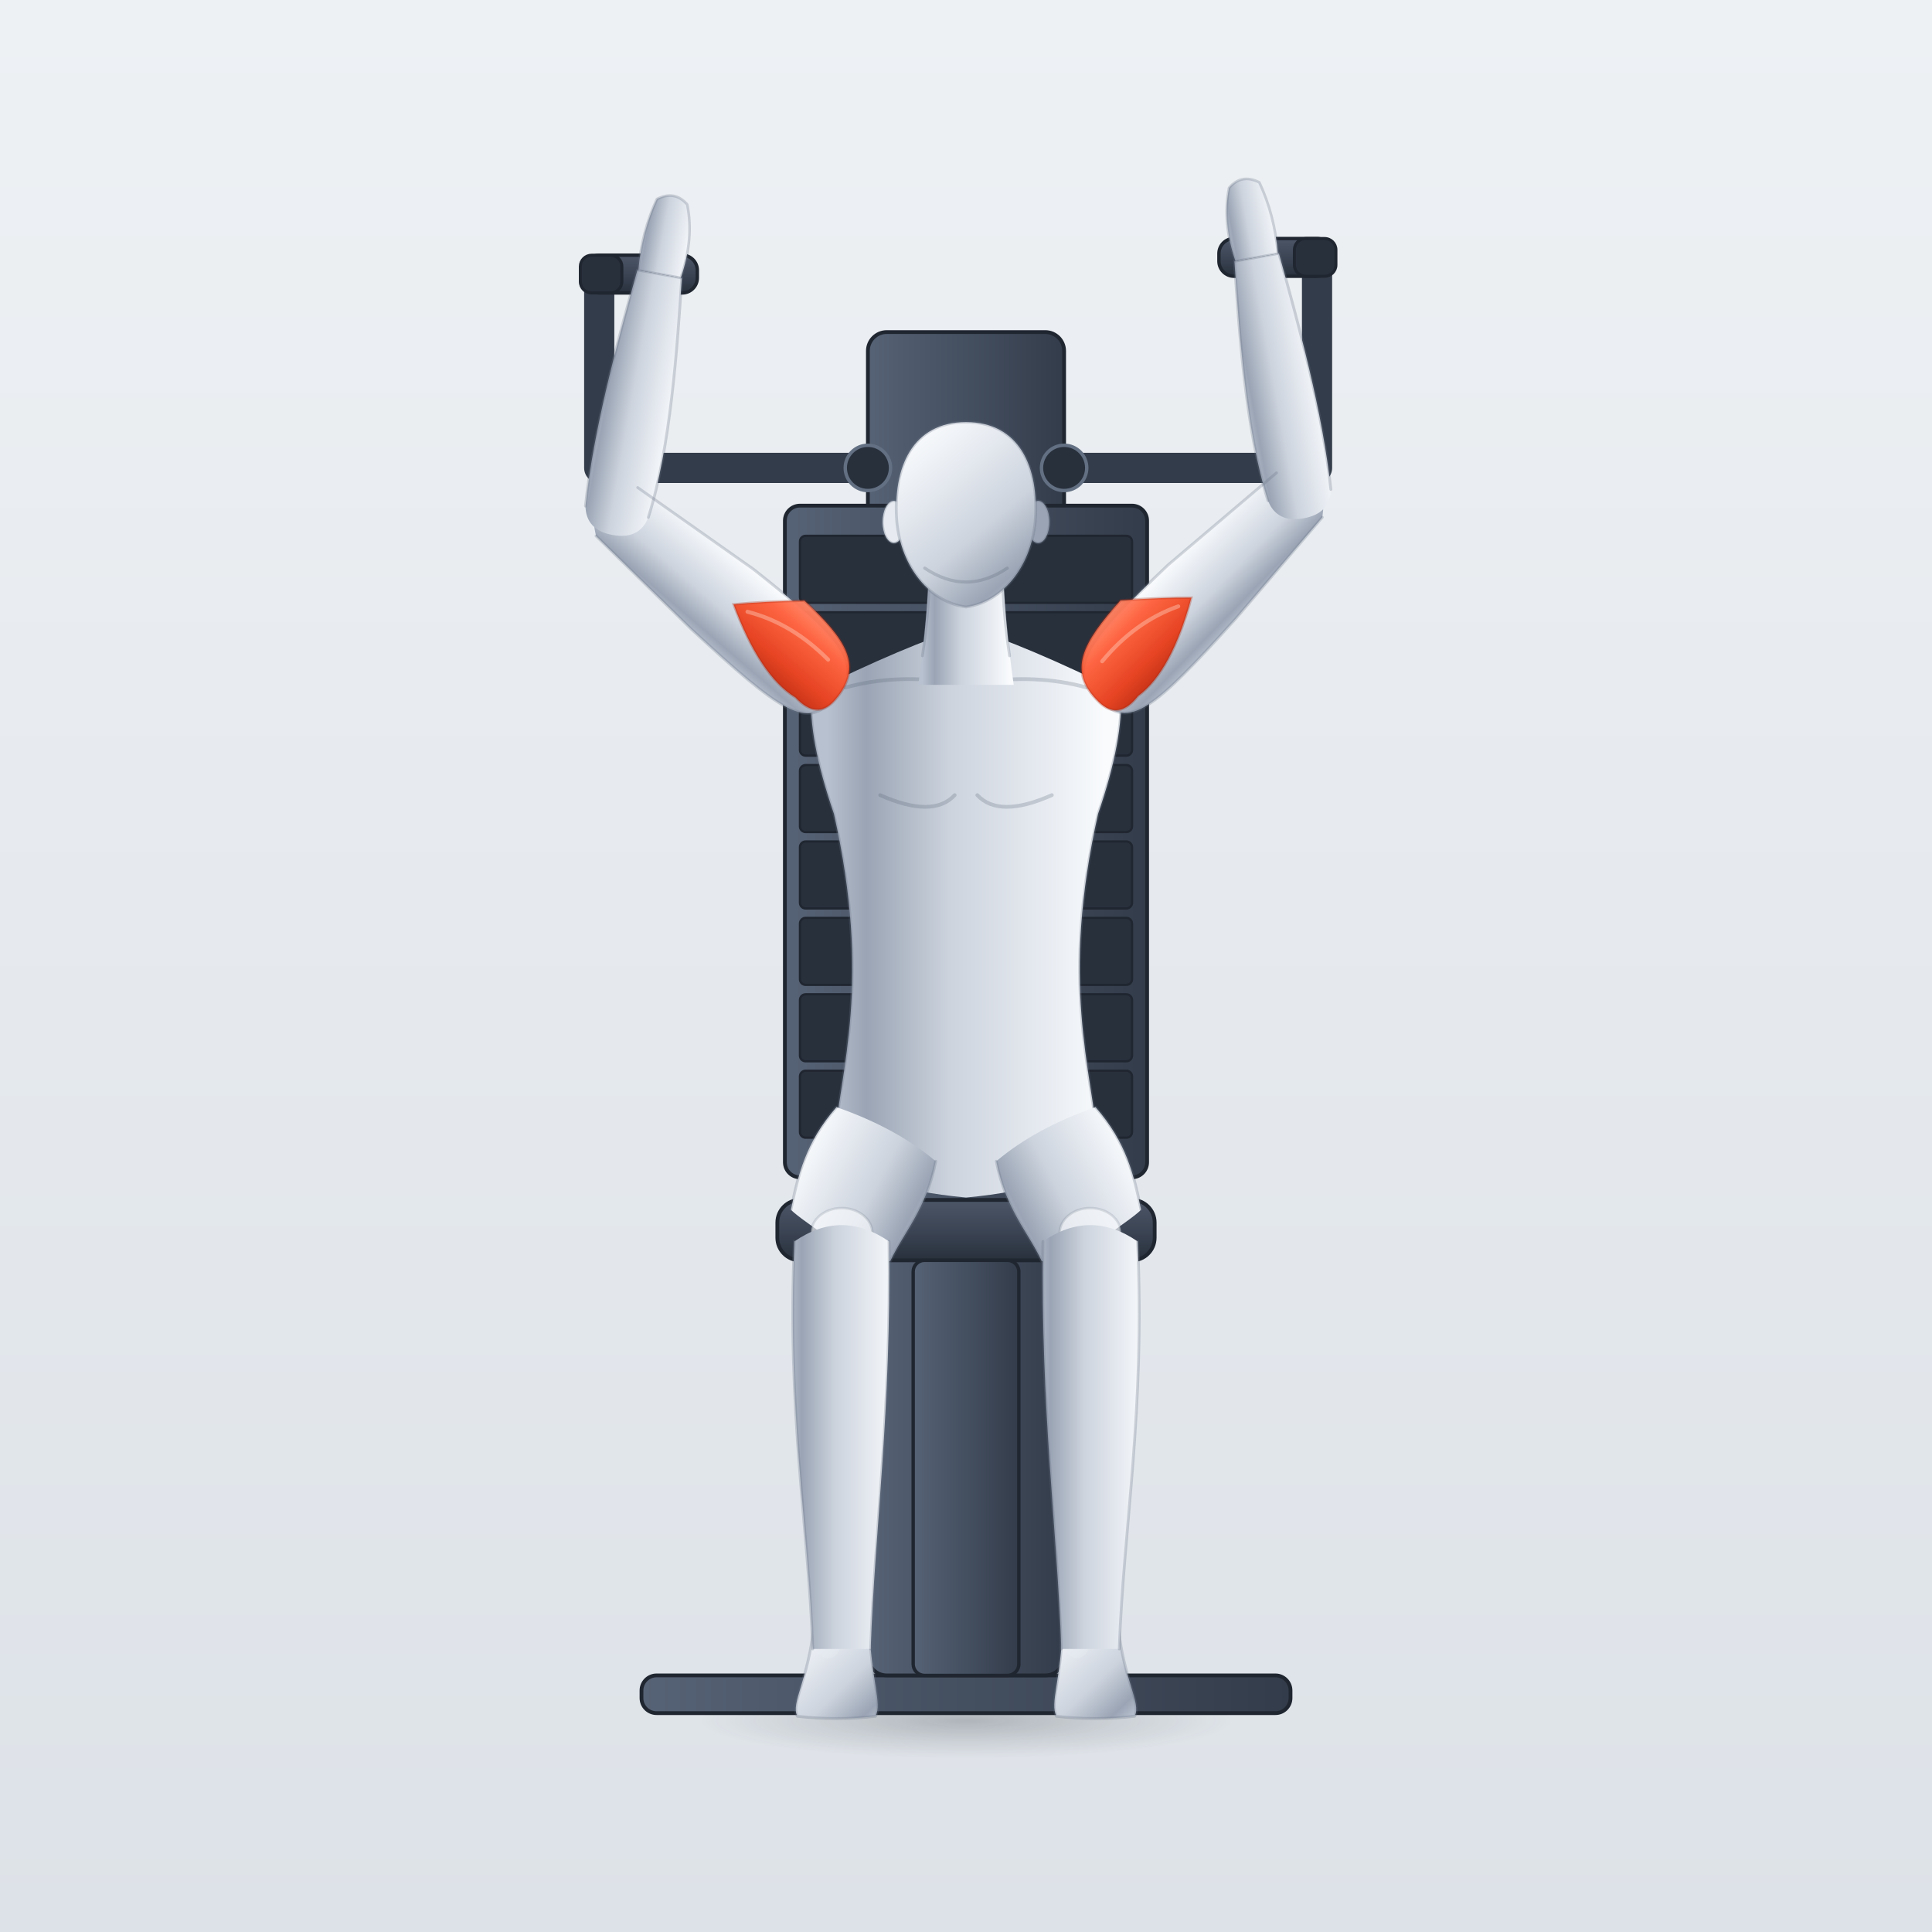
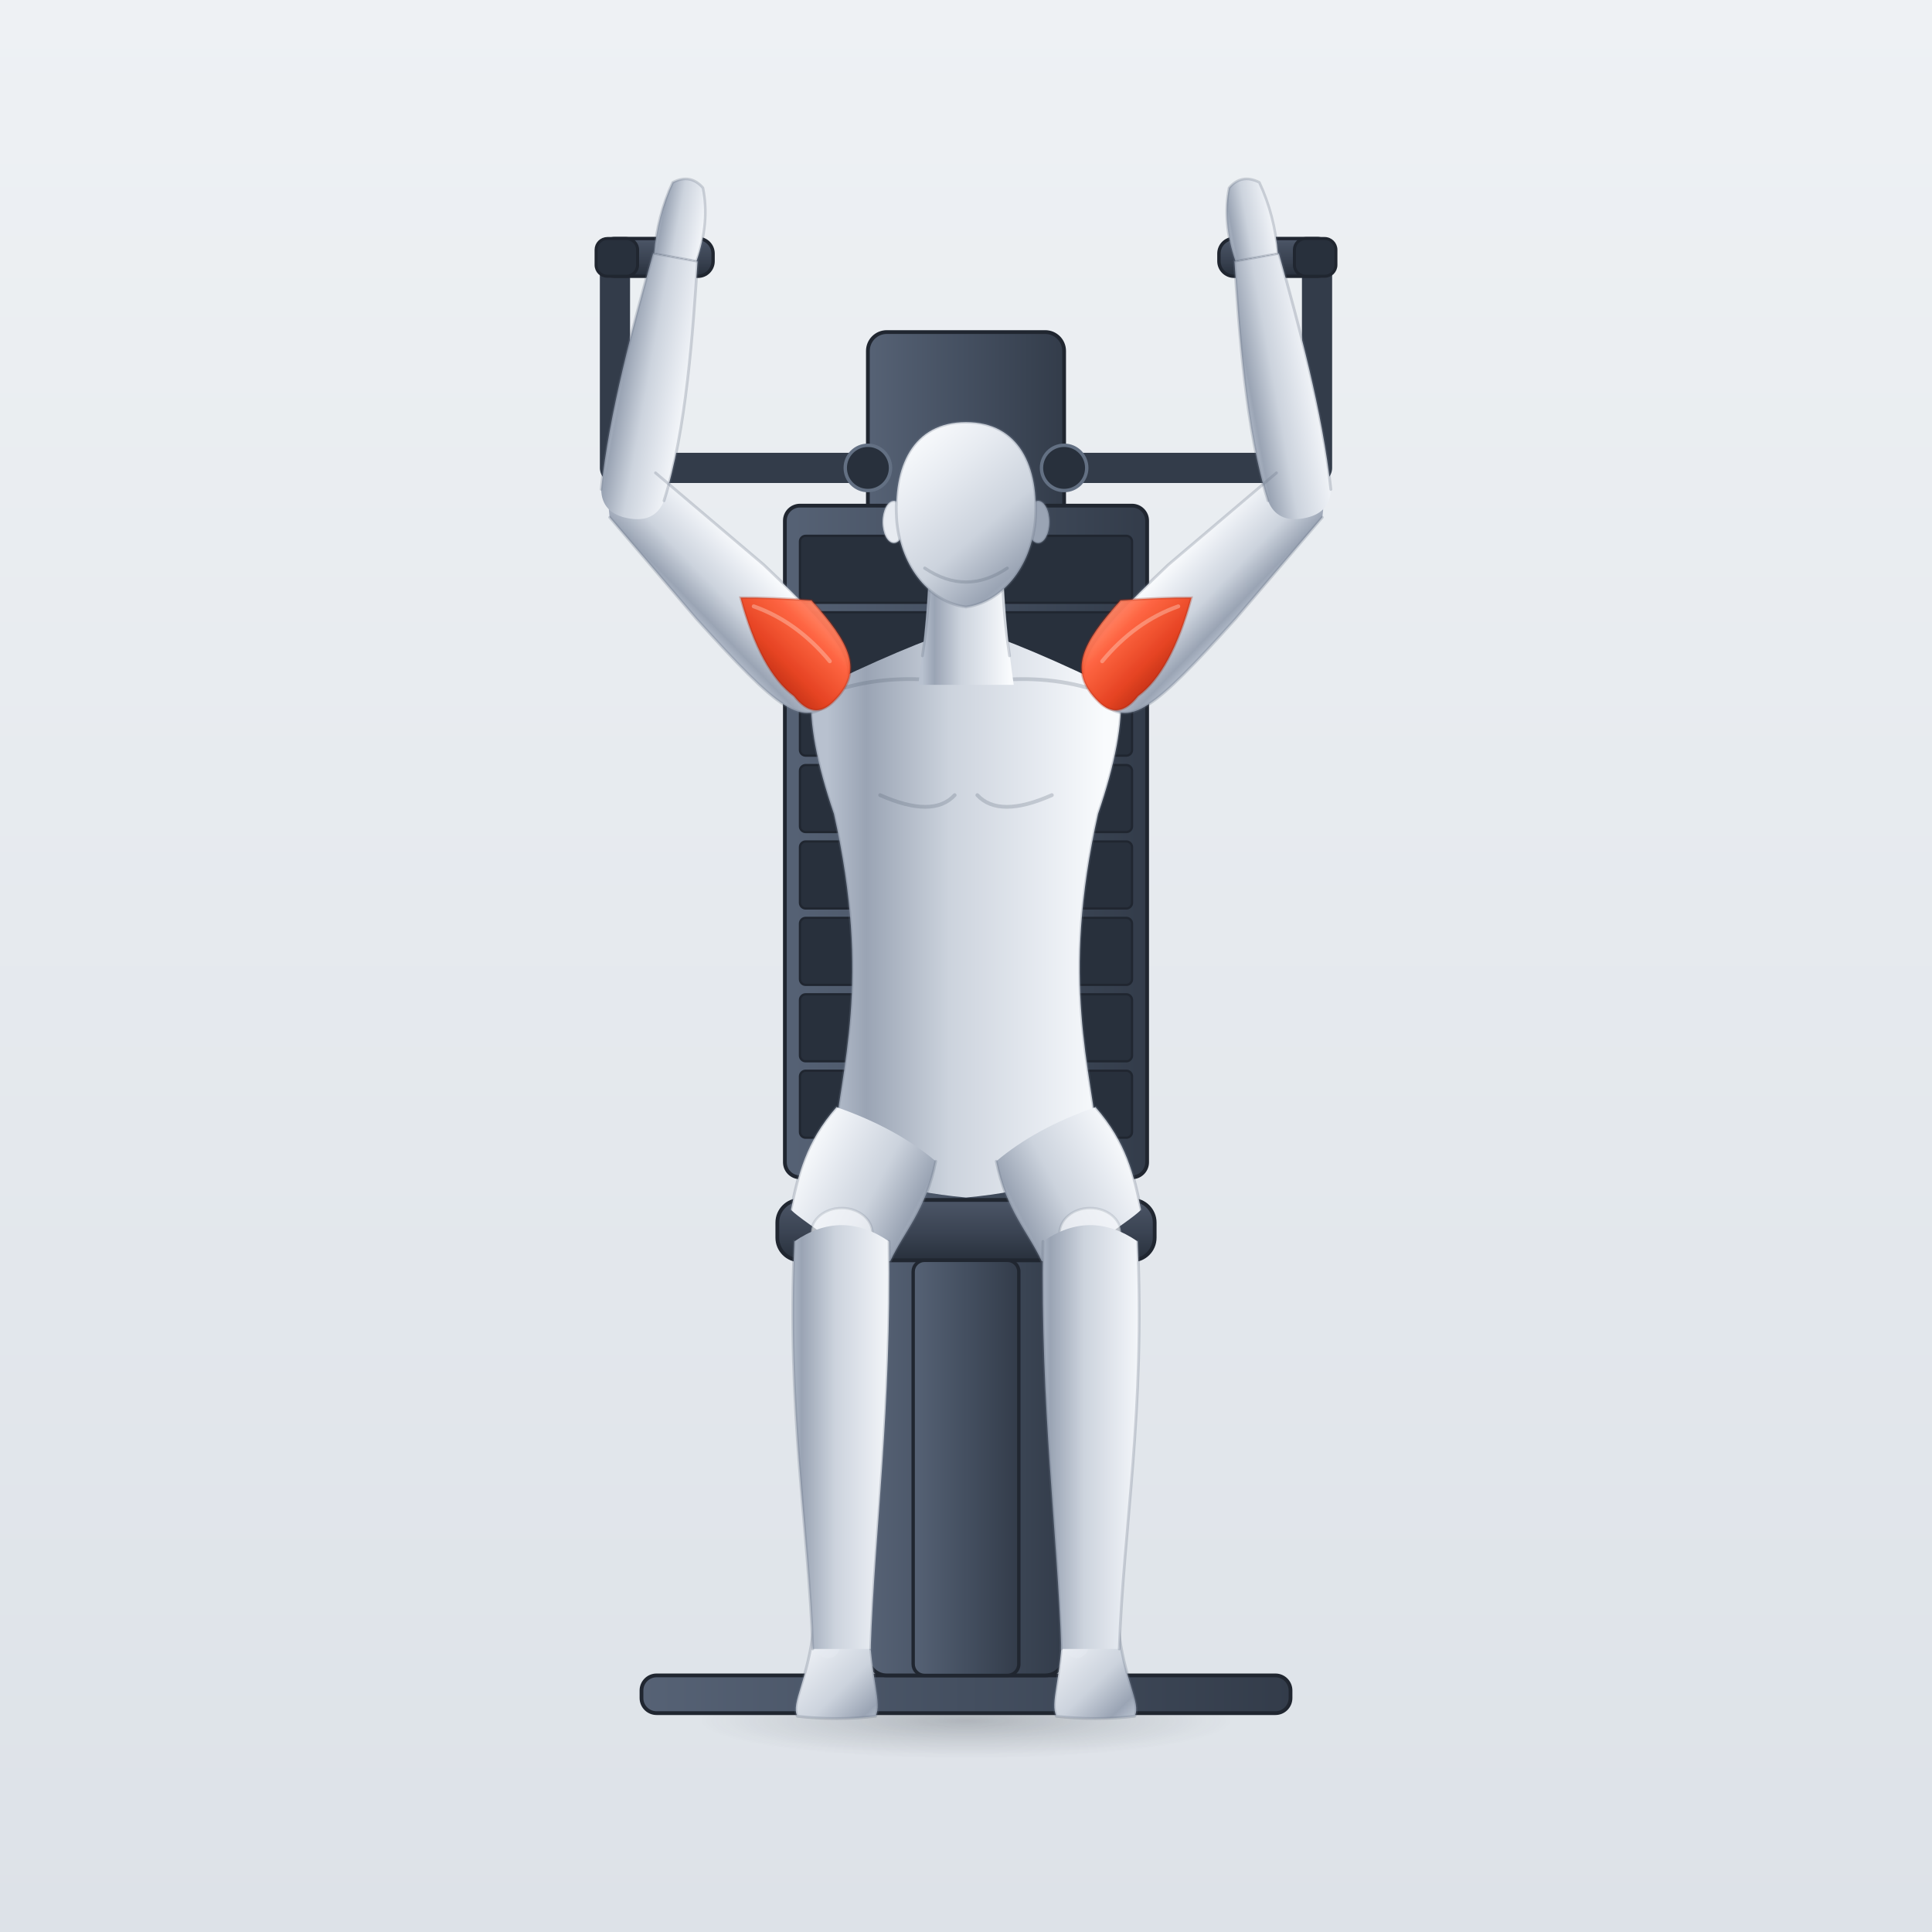
<svg xmlns="http://www.w3.org/2000/svg" width="384" height="384" viewBox="0 0 512 512">
  <defs>
    <linearGradient id="bg_grad" x1="0%" y1="0%" x2="0%" y2="100%">
      <stop offset="0%" stop-color="#EEF1F4" />
      <stop offset="100%" stop-color="#DDE2E8" />
    </linearGradient>
    <radialGradient id="floor_shadow" cx="50%" cy="50%" r="50%">
      <stop offset="0%" stop-color="rgba(25, 32, 42, 0.24)" />
      <stop offset="55%" stop-color="rgba(25, 32, 42, 0.10)" />
      <stop offset="100%" stop-color="rgba(25, 32, 42, 0)" />
    </radialGradient>
    <linearGradient id="mach_frame_grad" x1="0%" y1="0%" x2="100%" y2="0%">
      <stop offset="0%" stop-color="#566275" />
      <stop offset="50%" stop-color="#444F60" />
      <stop offset="100%" stop-color="#333C4A" />
    </linearGradient>
    <linearGradient id="mach_pad_grad" x1="0%" y1="0%" x2="0%" y2="100%">
      <stop offset="0%" stop-color="#4C5667" />
      <stop offset="55%" stop-color="#3A4352" />
      <stop offset="100%" stop-color="#28303C" />
    </linearGradient>
    <linearGradient id="l_ffoot_grad" gradientUnits="userSpaceOnUse" x1="211.56" y1="430.83" x2="234.56" y2="454.83">
      <stop offset="0%" stop-color="#F9FBFD" />
      <stop offset="26%" stop-color="#E7EBF1" />
      <stop offset="60%" stop-color="#CCD3DD" />
      <stop offset="88%" stop-color="#9AA4B4" />
      <stop offset="100%" stop-color="#B8C1CF" />
    </linearGradient>
    <linearGradient id="r_ffoot_grad" gradientUnits="userSpaceOnUse" x1="277.44" y1="430.83" x2="300.44" y2="454.83">
      <stop offset="0%" stop-color="#F9FBFD" />
      <stop offset="26%" stop-color="#E7EBF1" />
      <stop offset="60%" stop-color="#CCD3DD" />
      <stop offset="88%" stop-color="#9AA4B4" />
      <stop offset="100%" stop-color="#B8C1CF" />
    </linearGradient>
    <linearGradient id="l_fshin_grad" gradientUnits="userSpaceOnUse" x1="237.76" y1="380.83" x2="208.36" y2="380.83">
      <stop offset="0%" stop-color="#F9FBFD" />
      <stop offset="22%" stop-color="#E7EBF1" />
      <stop offset="56%" stop-color="#CCD3DD" />
      <stop offset="86%" stop-color="#9AA4B4" />
      <stop offset="100%" stop-color="#B8C1CF" />
    </linearGradient>
    <linearGradient id="r_fshin_grad" gradientUnits="userSpaceOnUse" x1="303.64" y1="380.83" x2="274.24" y2="380.83">
      <stop offset="0%" stop-color="#F9FBFD" />
      <stop offset="22%" stop-color="#E7EBF1" />
      <stop offset="56%" stop-color="#CCD3DD" />
      <stop offset="86%" stop-color="#9AA4B4" />
      <stop offset="100%" stop-color="#B8C1CF" />
    </linearGradient>
    <linearGradient id="l_fthigh_grad" gradientUnits="userSpaceOnUse" x1="212.79" y1="304.46" x2="247.27" y2="322.37">
      <stop offset="0%" stop-color="#F9FBFD" />
      <stop offset="22%" stop-color="#E7EBF1" />
      <stop offset="56%" stop-color="#CCD3DD" />
      <stop offset="86%" stop-color="#9AA4B4" />
      <stop offset="100%" stop-color="#B8C1CF" />
    </linearGradient>
    <linearGradient id="r_fthigh_grad" gradientUnits="userSpaceOnUse" x1="299.21" y1="304.46" x2="264.73" y2="322.37">
      <stop offset="0%" stop-color="#F9FBFD" />
      <stop offset="22%" stop-color="#E7EBF1" />
      <stop offset="56%" stop-color="#CCD3DD" />
      <stop offset="86%" stop-color="#9AA4B4" />
      <stop offset="100%" stop-color="#B8C1CF" />
    </linearGradient>
    <linearGradient id="front_ftorso_grad" gradientUnits="userSpaceOnUse" x1="292.75" y1="238" x2="219.25" y2="238">
      <stop offset="0%" stop-color="#F9FBFD" />
      <stop offset="22%" stop-color="#E7EBF1" />
      <stop offset="56%" stop-color="#CCD3DD" />
      <stop offset="86%" stop-color="#9AA4B4" />
      <stop offset="100%" stop-color="#B8C1CF" />
    </linearGradient>
    <linearGradient id="front_fneck_grad" gradientUnits="userSpaceOnUse" x1="267.55" y1="165" x2="244.45" y2="165">
      <stop offset="0%" stop-color="#F9FBFD" />
      <stop offset="22%" stop-color="#E7EBF1" />
      <stop offset="56%" stop-color="#CCD3DD" />
      <stop offset="86%" stop-color="#9AA4B4" />
      <stop offset="100%" stop-color="#B8C1CF" />
    </linearGradient>
    <linearGradient id="front_fhead_grad" gradientUnits="userSpaceOnUse" x1="240.4" y1="116.76" x2="273.55" y2="155.96">
      <stop offset="0%" stop-color="#F9FBFD" />
      <stop offset="26%" stop-color="#E7EBF1" />
      <stop offset="60%" stop-color="#CCD3DD" />
      <stop offset="88%" stop-color="#9AA4B4" />
      <stop offset="100%" stop-color="#B8C1CF" />
    </linearGradient>
-     <linearGradient id="l_arm_fua_grad" gradientUnits="userSpaceOnUse" x1="197.05" y1="148.74" x2="181.43" y2="166.88">
-       <stop offset="0%" stop-color="#F9FBFD" />
-       <stop offset="22%" stop-color="#E7EBF1" />
-       <stop offset="56%" stop-color="#CCD3DD" />
-       <stop offset="86%" stop-color="#9AA4B4" />
-       <stop offset="100%" stop-color="#B8C1CF" />
-     </linearGradient>
-     <linearGradient id="l_arm_ffa_grad" gradientUnits="userSpaceOnUse" x1="179.89" y1="106.06" x2="158.39" y2="102.2">
-       <stop offset="0%" stop-color="#F9FBFD" />
-       <stop offset="22%" stop-color="#E7EBF1" />
-       <stop offset="56%" stop-color="#CCD3DD" />
-       <stop offset="86%" stop-color="#9AA4B4" />
-       <stop offset="100%" stop-color="#B8C1CF" />
-     </linearGradient>
-     <linearGradient id="l_arm_fhand_grad" gradientUnits="userSpaceOnUse" x1="183.55" y1="64.33" x2="169.49" y2="61.8">
-       <stop offset="0%" stop-color="#F9FBFD" />
-       <stop offset="22%" stop-color="#E7EBF1" />
-       <stop offset="56%" stop-color="#CCD3DD" />
-       <stop offset="86%" stop-color="#9AA4B4" />
-       <stop offset="100%" stop-color="#B8C1CF" />
-     </linearGradient>
-     <linearGradient id="l_arm_fdelt_grad" gradientUnits="userSpaceOnUse" x1="199.13" y1="146.32" x2="179.34" y2="169.3">
+     <linearGradient id="l_arm_fua_grad" gradientUnits="userSpaceOnUse" x1="199.91" y1="147.26" x2="182.73" y2="163.94">
+       <stop offset="0%" stop-color="#F9FBFD" />
+       <stop offset="22%" stop-color="#E7EBF1" />
+       <stop offset="56%" stop-color="#CCD3DD" />
+       <stop offset="86%" stop-color="#9AA4B4" />
+       <stop offset="100%" stop-color="#B8C1CF" />
+     </linearGradient>
+     <linearGradient id="l_arm_ffa_grad" gradientUnits="userSpaceOnUse" x1="184.05" y1="101.64" x2="162.56" y2="97.77">
+       <stop offset="0%" stop-color="#F9FBFD" />
+       <stop offset="22%" stop-color="#E7EBF1" />
+       <stop offset="56%" stop-color="#CCD3DD" />
+       <stop offset="86%" stop-color="#9AA4B4" />
+       <stop offset="100%" stop-color="#B8C1CF" />
+     </linearGradient>
+     <linearGradient id="l_arm_fhand_grad" gradientUnits="userSpaceOnUse" x1="187.71" y1="59.91" x2="173.66" y2="57.38">
+       <stop offset="0%" stop-color="#F9FBFD" />
+       <stop offset="22%" stop-color="#E7EBF1" />
+       <stop offset="56%" stop-color="#CCD3DD" />
+       <stop offset="86%" stop-color="#9AA4B4" />
+       <stop offset="100%" stop-color="#B8C1CF" />
+     </linearGradient>
+     <linearGradient id="l_arm_fdelt_grad" gradientUnits="userSpaceOnUse" x1="202.2" y1="145.04" x2="180.44" y2="166.16">
      <stop offset="0%" stop-color="#FF8A6B" />
      <stop offset="22%" stop-color="#FF603B" />
      <stop offset="56%" stop-color="#E73E1B" />
      <stop offset="86%" stop-color="#B5240A" />
      <stop offset="100%" stop-color="#EE5D3D" />
    </linearGradient>
    <linearGradient id="r_arm_fua_grad" gradientUnits="userSpaceOnUse" x1="312.09" y1="147.26" x2="329.27" y2="163.94">
      <stop offset="0%" stop-color="#F9FBFD" />
      <stop offset="22%" stop-color="#E7EBF1" />
      <stop offset="56%" stop-color="#CCD3DD" />
      <stop offset="86%" stop-color="#9AA4B4" />
      <stop offset="100%" stop-color="#B8C1CF" />
    </linearGradient>
    <linearGradient id="r_arm_ffa_grad" gradientUnits="userSpaceOnUse" x1="349.44" y1="97.77" x2="327.95" y2="101.64">
      <stop offset="0%" stop-color="#F9FBFD" />
      <stop offset="22%" stop-color="#E7EBF1" />
      <stop offset="56%" stop-color="#CCD3DD" />
      <stop offset="86%" stop-color="#9AA4B4" />
      <stop offset="100%" stop-color="#B8C1CF" />
    </linearGradient>
    <linearGradient id="r_arm_fhand_grad" gradientUnits="userSpaceOnUse" x1="338.34" y1="57.38" x2="324.29" y2="59.91">
      <stop offset="0%" stop-color="#F9FBFD" />
      <stop offset="22%" stop-color="#E7EBF1" />
      <stop offset="56%" stop-color="#CCD3DD" />
      <stop offset="86%" stop-color="#9AA4B4" />
      <stop offset="100%" stop-color="#B8C1CF" />
    </linearGradient>
    <linearGradient id="r_arm_fdelt_grad" gradientUnits="userSpaceOnUse" x1="309.8" y1="145.04" x2="331.56" y2="166.16">
      <stop offset="0%" stop-color="#FF8A6B" />
      <stop offset="22%" stop-color="#FF603B" />
      <stop offset="56%" stop-color="#E73E1B" />
      <stop offset="86%" stop-color="#B5240A" />
      <stop offset="100%" stop-color="#EE5D3D" />
    </linearGradient>
  </defs>
  <rect width="512" height="512" fill="url(#bg_grad)" />
  <ellipse cx="256" cy="456" rx="70.94" ry="10" fill="url(#floor_shadow)" />
  <g class="prop-machine prop-shoulder-press">
    <rect x="170" y="444" width="172" height="10" rx="4" fill="url(#mach_frame_grad)" stroke="#202630" stroke-width="1" />
    <rect x="230" y="88" width="52" height="356" rx="5" fill="url(#mach_frame_grad)" stroke="#202630" stroke-width="1" />
    <g class="mach-stack">
      <rect x="208" y="134" width="96" height="178" rx="4" fill="url(#mach_frame_grad)" stroke="#202630" stroke-width="1" />
      <rect x="212" y="142" width="88" height="17.75" rx="1.5" fill="#28303C" stroke="#202630" stroke-width="0.6" />
      <rect x="212" y="162.25" width="88" height="17.75" rx="1.5" fill="#28303C" stroke="#202630" stroke-width="0.6" />
      <rect x="212" y="182.5" width="88" height="17.75" rx="1.5" fill="#28303C" stroke="#202630" stroke-width="0.6" />
      <rect x="212" y="202.75" width="88" height="17.75" rx="1.5" fill="#28303C" stroke="#202630" stroke-width="0.6" />
      <rect x="212" y="223" width="88" height="17.75" rx="1.5" fill="#28303C" stroke="#202630" stroke-width="0.6" />
      <rect x="212" y="243.25" width="88" height="17.75" rx="1.5" fill="#28303C" stroke="#202630" stroke-width="0.6" />
      <rect x="212" y="263.5" width="88" height="17.75" rx="1.5" fill="#28303C" stroke="#202630" stroke-width="0.6" />
      <rect x="212" y="283.75" width="88" height="17.75" rx="1.5" fill="#28303C" stroke="#202630" stroke-width="0.6" />
    </g>
    <rect x="228" y="190" width="56" height="122" rx="8" fill="url(#mach_pad_grad)" stroke="#202630" stroke-width="1" />
    <rect x="206" y="318" width="100" height="16" rx="6" fill="url(#mach_pad_grad)" stroke="#202630" stroke-width="1" />
    <rect x="242" y="334" width="28" height="110" rx="3" fill="url(#mach_frame_grad)" stroke="#202630" stroke-width="0.9" />
-     <path d="M 230,124 L 158.8,124 L 158.8,72.63" fill="none" stroke="#333C4A" stroke-width="8" stroke-linejoin="round" stroke-linecap="round" />
+     <path d="M 230,124 L 162.97,124 L 162.97,68.21" fill="none" stroke="#333C4A" stroke-width="8" stroke-linejoin="round" stroke-linecap="round" />
    <path d="M 282,124 L 349.03,124 L 349.03,68.21" fill="none" stroke="#333C4A" stroke-width="8" stroke-linejoin="round" stroke-linecap="round" />
-     <rect x="154.8" y="67.63" width="30" height="10" rx="4" fill="url(#mach_pad_grad)" stroke="#202630" stroke-width="0.9" />
+     <rect x="158.97" y="63.21" width="30" height="10" rx="4" fill="url(#mach_pad_grad)" stroke="#202630" stroke-width="0.9" />
    <rect x="323.03" y="63.21" width="30" height="10" rx="4" fill="url(#mach_pad_grad)" stroke="#202630" stroke-width="0.9" />
    <circle cx="230" cy="124" r="6" fill="#28303C" stroke="#637083" stroke-width="0.9" />
    <circle cx="282" cy="124" r="6" fill="#28303C" stroke="#637083" stroke-width="0.9" />
  </g>
  <g class="figure">
    <g class="front-torso">
      <path d="M 256,317.36 Q 229,314.88 220.72,304.96 C 222.88,282.64 231,260.32 221,215.68 Q 214.18,195.84 215,183.44 Q 240.05,171.04 256,166.08 Q 271.95,171.04 297,183.44 Q 297.82,195.84 291,215.68 C 281,260.32 289.12,282.64 291.28,304.96 Q 283,314.88 256,317.36 Z" fill="url(#front_ftorso_grad)" />
      <path d="M 220.72,304.96 C 222.88,282.64 231,260.32 221,215.68 Q 214.18,195.84 215,183.44" fill="none" stroke="rgba(105, 116, 134, 0.28)" stroke-width="0.75" stroke-linecap="round" />
      <path d="M 297,183.44 Q 297.82,195.84 291,215.68 C 281,260.32 289.12,282.64 291.28,304.96" fill="none" stroke="rgba(105, 116, 134, 0.28)" stroke-width="0.75" stroke-linecap="round" />
      <path d="M 253,180.96 Q 237.55,178.48 224.02,182.2" fill="none" stroke="rgba(82, 92, 110, 0.24)" stroke-width="1.0" stroke-linecap="round" />
      <path d="M 259,180.96 Q 274.45,178.48 287.98,182.2" fill="none" stroke="rgba(82, 92, 110, 0.24)" stroke-width="1.0" stroke-linecap="round" />
      <path d="M 233.25,210.72 Q 247.25,216.92 253,210.72 M 259,210.72 Q 264.75,216.92 278.75,210.72" fill="none" stroke="rgba(82, 92, 110, 0.24)" stroke-width="1.0" stroke-linecap="round" />
    </g>
    <g class="front-head-neck">
      <path d="M 243.35,181.5 Q 245.88,163.9 246.32,147.4 L 265.68,147.4 Q 266.12,163.9 268.65,181.5 Z" fill="url(#front_fneck_grad)" />
      <path d="M 244.45,173.8 Q 246.1,162.8 246.32,152.9" fill="none" stroke="rgba(105, 116, 134, 0.28)" stroke-width="0.75" stroke-linecap="round" />
      <path d="M 267.55,173.8 Q 265.9,162.8 265.68,152.9" fill="none" stroke="rgba(105, 116, 134, 0.28)" stroke-width="0.75" stroke-linecap="round" />
      <ellipse cx="236.89" cy="138.32" rx="3.0" ry="5.6" fill="#E7EBF1" stroke="rgba(105, 116, 134, 0.28)" stroke-width="0.65" />
      <ellipse cx="275.11" cy="138.32" rx="3.0" ry="5.6" fill="#9AA4B4" stroke="rgba(105, 116, 134, 0.28)" stroke-width="0.65" />
      <path d="M 256,111.86 C 270.04,111.86 275.5,123.62 274.33,138.32 C 273.16,150.57 265.36,159.64 256,160.86 C 246.64,159.64 238.84,150.57 237.67,138.32 C 236.5,123.62 241.96,111.86 256,111.86 Z" fill="url(#front_fhead_grad)" stroke="rgba(105, 116, 134, 0.28)" stroke-width="0.75" stroke-linejoin="round" />
      <path d="M 245.08,150.57 Q 256,157.92 266.92,150.57" fill="none" stroke="rgba(82, 92, 110, 0.24)" stroke-width="0.85" stroke-linecap="round" />
    </g>
    <g class="front-foot">
      <path d="M 215.7,430.83 C 214.22,445.23 209.47,451.33 211.3,454.83 Q 221.66,456.03 232.02,454.83 C 233.85,451.33 230.78,445.23 230.42,430.83 Z" fill="url(#l_ffoot_grad)" />
      <path d="M 215.7,430.83 C 214.22,445.23 209.47,451.33 211.3,454.83 Q 221.66,456.03 232.02,454.83 C 233.85,451.33 230.78,445.23 230.42,430.83" fill="none" stroke="rgba(105, 116, 134, 0.28)" stroke-width="0.75" stroke-linejoin="round" stroke-linecap="round" />
      <ellipse cx="219.46" cy="435.83" rx="3.2" ry="3.6" fill="#E7EBF1" opacity="0.45" />
    </g>
    <g class="front-thigh">
      <path d="M 221.67,329.51 Q 209.86,321.34 209.62,320.53 C 211.53,311.3 213.47,302.77 221.67,293.4 Q 237.56,298.93 247.98,307.75 C 245.41,320.72 239.49,326.51 235.94,334.2 Q 235.15,334.47 221.67,329.51 Z" fill="url(#l_fthigh_grad)" />
      <path d="M 209.62,320.53 C 211.53,311.3 213.47,302.77 221.67,293.4" fill="none" stroke="rgba(105, 116, 134, 0.28)" stroke-width="0.75" stroke-linecap="round" />
      <path d="M 247.98,307.75 C 245.41,320.72 239.49,326.51 235.94,334.2" fill="none" stroke="rgba(105, 116, 134, 0.28)" stroke-width="0.75" stroke-linecap="round" />
      <ellipse cx="223.06" cy="326.83" rx="8.14" ry="6.69" fill="#F9FBFD" opacity="0.66" stroke="rgba(82, 92, 110, 0.24)" stroke-width="0.65" />
    </g>
    <g class="front-shin">
      <path d="M 215.38,436.99 C 214.26,404.59 208.5,374.35 210.52,328.99 Q 223.06,320.35 235.61,328.99 C 236.22,374.35 231.86,404.59 230.74,436.99 Z" fill="url(#l_fshin_grad)" />
      <path d="M 215.38,436.99 C 214.26,404.59 208.5,374.35 210.52,328.99" fill="none" stroke="rgba(105, 116, 134, 0.28)" stroke-width="0.75" stroke-linecap="round" />
      <path d="M 235.61,328.99 C 236.22,374.35 231.86,404.59 230.74,436.99" fill="none" stroke="rgba(105, 116, 134, 0.28)" stroke-width="0.75" stroke-linecap="round" />
    </g>
    <g class="front-foot">
      <path d="M 281.58,430.83 C 281.22,445.23 278.15,451.33 279.98,454.83 Q 290.34,456.03 300.7,454.83 C 302.53,451.33 297.78,445.23 296.3,430.83 Z" fill="url(#r_ffoot_grad)" />
      <path d="M 281.58,430.83 C 281.22,445.23 278.15,451.33 279.98,454.83 Q 290.34,456.03 300.7,454.83 C 302.53,451.33 297.78,445.23 296.3,430.83" fill="none" stroke="rgba(105, 116, 134, 0.28)" stroke-width="0.75" stroke-linejoin="round" stroke-linecap="round" />
      <ellipse cx="285.34" cy="435.83" rx="3.2" ry="3.6" fill="#E7EBF1" opacity="0.45" />
    </g>
    <g class="front-thigh">
      <path d="M 290.33,329.51 Q 302.14,321.34 302.38,320.53 C 300.47,311.3 298.53,302.77 290.33,293.4 Q 274.44,298.93 264.02,307.75 C 266.59,320.72 272.51,326.51 276.06,334.2 Q 276.85,334.47 290.33,329.51 Z" fill="url(#r_fthigh_grad)" />
      <path d="M 302.38,320.53 C 300.47,311.3 298.53,302.77 290.33,293.4" fill="none" stroke="rgba(105, 116, 134, 0.28)" stroke-width="0.75" stroke-linecap="round" />
      <path d="M 264.02,307.75 C 266.59,320.72 272.51,326.51 276.06,334.2" fill="none" stroke="rgba(105, 116, 134, 0.28)" stroke-width="0.75" stroke-linecap="round" />
      <ellipse cx="288.94" cy="326.83" rx="8.14" ry="6.69" fill="#F9FBFD" opacity="0.66" stroke="rgba(82, 92, 110, 0.24)" stroke-width="0.65" />
    </g>
    <g class="front-shin">
      <path d="M 281.26,436.99 C 280.14,404.59 275.78,374.35 276.39,328.99 Q 288.94,320.35 301.48,328.99 C 303.5,374.35 297.74,404.59 296.62,436.99 Z" fill="url(#r_fshin_grad)" />
      <path d="M 281.26,436.99 C 280.14,404.59 275.78,374.35 276.39,328.99" fill="none" stroke="rgba(105, 116, 134, 0.28)" stroke-width="0.75" stroke-linecap="round" />
      <path d="M 301.48,328.99 C 303.5,374.35 297.74,404.59 296.62,436.99" fill="none" stroke="rgba(105, 116, 134, 0.28)" stroke-width="0.75" stroke-linecap="round" />
    </g>
    <g class="front-arm">
-       <path d="M 220.99,185.16 C 228.73,176.17 223.73,169.86 199.7,150.87 Q 179.75,136.79 169,129.21 Q 161.26,128.61 158.74,131.54 Q 156.21,134.47 157.95,142.04 Q 170.61,154.43 183.28,166.82 C 207.26,188.98 213.85,193.45 220.99,185.16 Z" fill="url(#l_arm_fua_grad)" />
-       <path d="M 162.37,141.78 Q 169.43,143.05 171.81,137.12 C 177.72,118.68 179.5,91.69 180.69,73.69 L 168.91,71.57 C 163.67,90.53 157.27,113.7 155.15,134.13 Q 155.31,140.51 162.37,141.78 Z" fill="url(#l_arm_ffa_grad)" />
-       <path d="M 180.42,73.64 Q 183.96,63.22 182.12,54.2 Q 178.81,50.35 174.09,52.75 Q 170.03,61.5 169.18,71.62 Z" fill="url(#l_arm_fhand_grad)" stroke="rgba(105, 116, 134, 0.28)" stroke-width="0.7" stroke-linejoin="round" />
-       <path d="M 220.99,185.16 C 228.73,176.17 223.73,169.86 199.7,150.87 Q 179.75,136.79 169,129.21" fill="none" stroke="rgba(105, 116, 134, 0.28)" stroke-width="0.75" stroke-linecap="round" />
-       <path d="M 157.95,142.04 Q 170.61,154.43 183.28,166.82 C 207.26,188.98 213.85,193.45 220.99,185.16" fill="none" stroke="rgba(105, 116, 134, 0.28)" stroke-width="0.75" stroke-linecap="round" />
-       <path d="M 171.81,137.12 C 177.72,118.68 179.5,91.69 180.69,73.69" fill="none" stroke="rgba(105, 116, 134, 0.28)" stroke-width="0.75" stroke-linecap="round" />
-       <path d="M 168.91,71.57 C 163.67,90.53 157.27,113.7 155.15,134.13" fill="none" stroke="rgba(105, 116, 134, 0.28)" stroke-width="0.75" stroke-linecap="round" />
+       <path d="M 220.5,185.67 C 229.01,177.42 224.6,170.68 202.36,149.63 Q 183.74,133.82 173.72,125.31 Q 166.06,124.02 163.29,126.71 Q 160.51,129.4 161.57,137.1 Q 173.07,150.57 184.58,164.04 C 206.49,188.26 212.65,193.29 220.5,185.67 Z" fill="url(#l_arm_fua_grad)" />
+       <path d="M 166.54,137.36 Q 173.6,138.63 175.97,132.7 C 181.89,114.26 183.67,87.26 184.86,69.27 L 173.08,67.15 C 167.84,86.11 161.44,109.28 159.31,129.7 Q 159.47,136.09 166.54,137.36 Z" fill="url(#l_arm_ffa_grad)" />
+       <path d="M 184.59,69.22 Q 188.12,58.8 186.29,49.78 Q 182.97,45.93 178.26,48.33 Q 174.2,57.08 173.35,67.2 Z" fill="url(#l_arm_fhand_grad)" stroke="rgba(105, 116, 134, 0.28)" stroke-width="0.7" stroke-linejoin="round" />
+       <path d="M 220.5,185.67 C 229.01,177.42 224.6,170.68 202.36,149.63 Q 183.74,133.82 173.72,125.31" fill="none" stroke="rgba(105, 116, 134, 0.28)" stroke-width="0.75" stroke-linecap="round" />
+       <path d="M 161.57,137.1 Q 173.07,150.57 184.58,164.04 C 206.49,188.26 212.65,193.29 220.5,185.67" fill="none" stroke="rgba(105, 116, 134, 0.28)" stroke-width="0.75" stroke-linecap="round" />
+       <path d="M 175.97,132.7 C 181.89,114.26 183.67,87.26 184.86,69.27" fill="none" stroke="rgba(105, 116, 134, 0.28)" stroke-width="0.75" stroke-linecap="round" />
+       <path d="M 173.08,67.15 C 167.84,86.11 161.44,109.28 159.31,129.7" fill="none" stroke="rgba(105, 116, 134, 0.28)" stroke-width="0.75" stroke-linecap="round" />
      <g class="muscle-deltoids">
-         <path d="M 221.33,185.46 C 229.07,176.47 224.13,169.4 213.19,159.18 Q 202.24,159.38 194.4,160.15 Q 201.4,179.12 210.83,184.84 Q 216.57,190.98 221.33,185.46 Z" fill="url(#l_arm_fdelt_grad)" stroke="rgba(165, 34, 10, 0.30)" stroke-width="0.65" opacity="0.96" />
-         <path d="M 219.46,174.82 Q 209.85,165.14 198.09,162.12" fill="none" stroke="rgba(255, 228, 215, 0.36)" stroke-width="1.05" stroke-linecap="round" />
+         <path d="M 220.82,186 C 229.33,177.74 225.04,170.26 215.05,159.1 Q 204.13,158.33 196.26,158.39 Q 201.53,177.91 210.42,184.45 Q 215.59,191.08 220.82,186 Z" fill="url(#l_arm_fdelt_grad)" stroke="rgba(165, 34, 10, 0.30)" stroke-width="0.65" opacity="0.96" />
+         <path d="M 219.91,175.24 Q 211.2,164.74 199.75,160.69" fill="none" stroke="rgba(255, 228, 215, 0.36)" stroke-width="1.05" stroke-linecap="round" />
      </g>
    </g>
    <g class="front-arm">
      <path d="M 291.5,185.67 C 282.99,177.42 287.4,170.68 309.64,149.63 Q 328.26,133.82 338.28,125.31 Q 345.94,124.02 348.71,126.71 Q 351.49,129.4 350.43,137.1 Q 338.93,150.57 327.42,164.04 C 305.51,188.26 299.35,193.29 291.5,185.67 Z" fill="url(#r_arm_fua_grad)" />
      <path d="M 345.46,137.36 Q 338.4,138.63 336.03,132.7 C 330.11,114.26 328.33,87.26 327.14,69.27 L 338.92,67.15 C 344.16,86.11 350.56,109.28 352.69,129.7 Q 352.53,136.09 345.46,137.36 Z" fill="url(#r_arm_ffa_grad)" />
      <path d="M 327.41,69.22 Q 323.88,58.8 325.71,49.78 Q 329.03,45.93 333.74,48.33 Q 337.8,57.08 338.65,67.2 Z" fill="url(#r_arm_fhand_grad)" stroke="rgba(105, 116, 134, 0.28)" stroke-width="0.7" stroke-linejoin="round" />
      <path d="M 291.5,185.67 C 282.99,177.42 287.4,170.68 309.64,149.63 Q 328.26,133.82 338.28,125.31" fill="none" stroke="rgba(105, 116, 134, 0.28)" stroke-width="0.75" stroke-linecap="round" />
      <path d="M 350.43,137.1 Q 338.93,150.57 327.42,164.04 C 305.51,188.26 299.35,193.29 291.5,185.67" fill="none" stroke="rgba(105, 116, 134, 0.28)" stroke-width="0.75" stroke-linecap="round" />
      <path d="M 336.03,132.7 C 330.11,114.26 328.33,87.26 327.14,69.27" fill="none" stroke="rgba(105, 116, 134, 0.28)" stroke-width="0.75" stroke-linecap="round" />
      <path d="M 338.92,67.15 C 344.16,86.11 350.56,109.28 352.69,129.7" fill="none" stroke="rgba(105, 116, 134, 0.28)" stroke-width="0.75" stroke-linecap="round" />
      <g class="muscle-deltoids">
        <path d="M 291.18,186 C 282.67,177.74 286.96,170.26 296.95,159.1 Q 307.87,158.33 315.74,158.39 Q 310.47,177.91 301.58,184.45 Q 296.41,191.08 291.18,186 Z" fill="url(#r_arm_fdelt_grad)" stroke="rgba(165, 34, 10, 0.30)" stroke-width="0.65" opacity="0.96" />
        <path d="M 292.09,175.24 Q 300.8,164.74 312.25,160.69" fill="none" stroke="rgba(255, 228, 215, 0.36)" stroke-width="1.05" stroke-linecap="round" />
      </g>
    </g>
  </g>
  <g class="prop-machine-front">
-     <rect x="153.8" y="67.63" width="11" height="10" rx="3" fill="#28303C" stroke="#202630" stroke-width="0.8" />
+     <rect x="157.97" y="63.21" width="11" height="10" rx="3" fill="#28303C" stroke="#202630" stroke-width="0.8" />
    <rect x="343.03" y="63.21" width="11" height="10" rx="3" fill="#28303C" stroke="#202630" stroke-width="0.8" />
  </g>
</svg>
